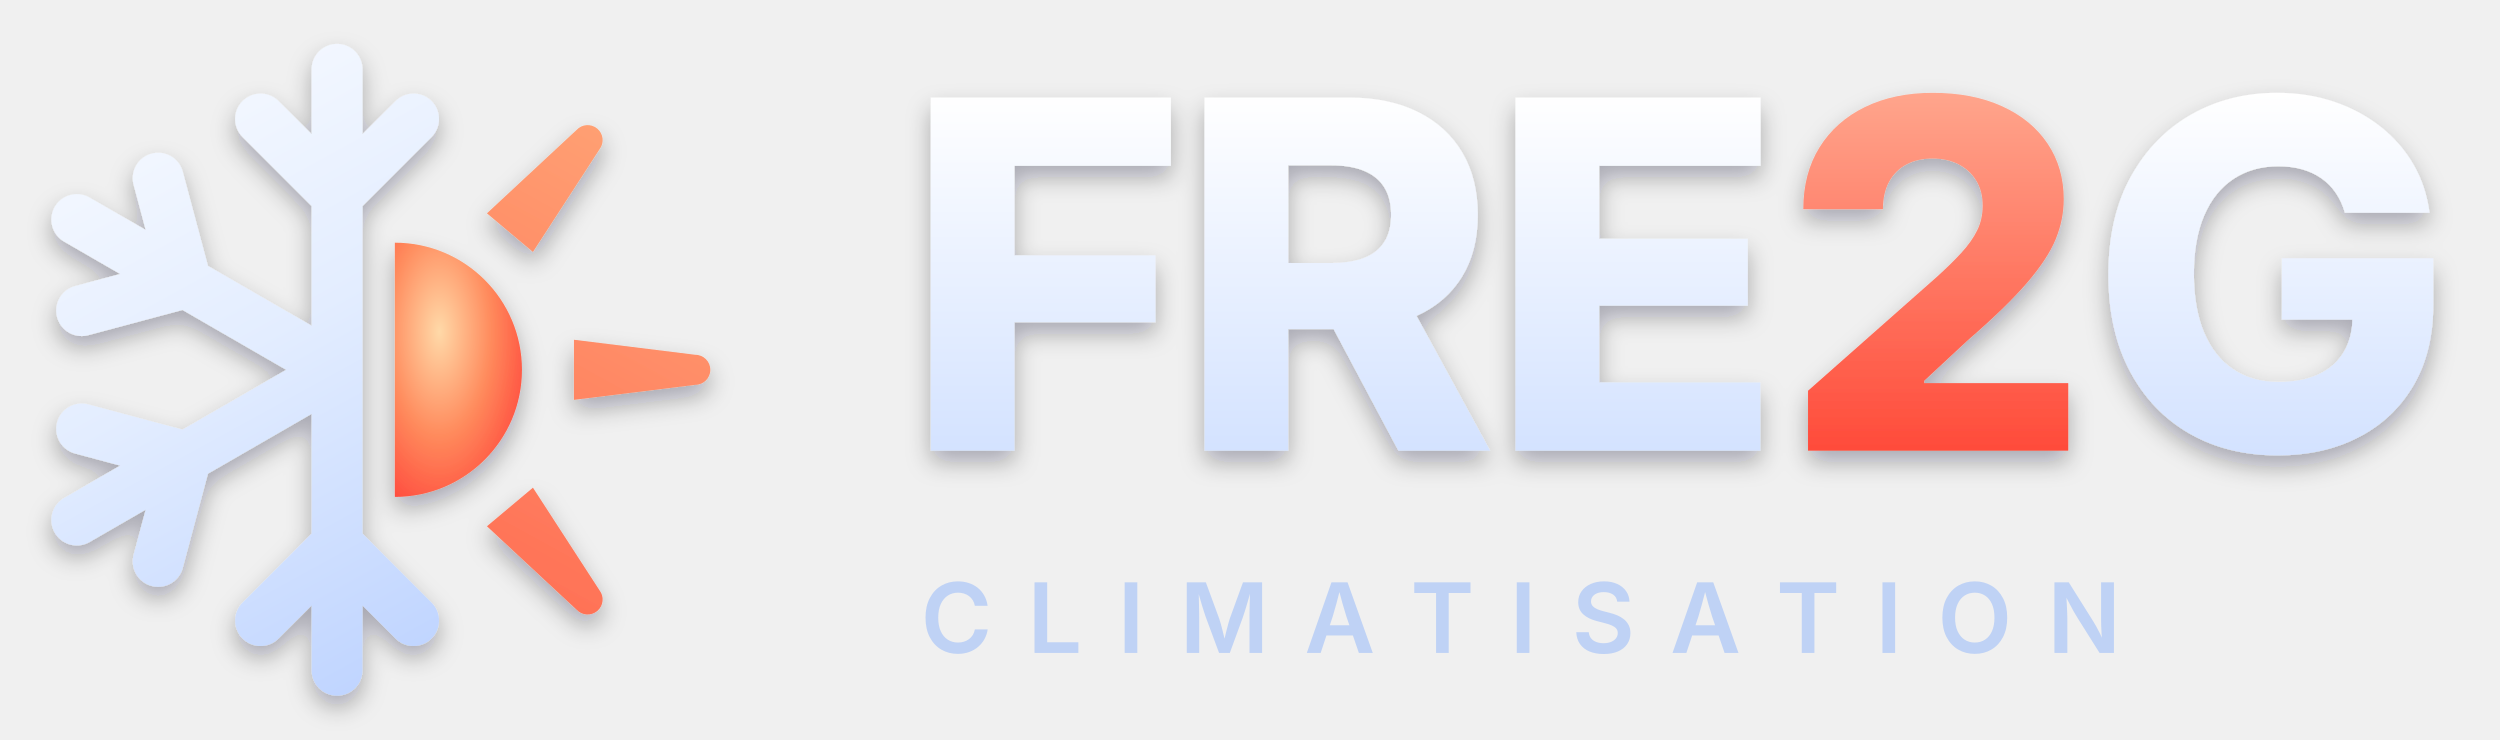
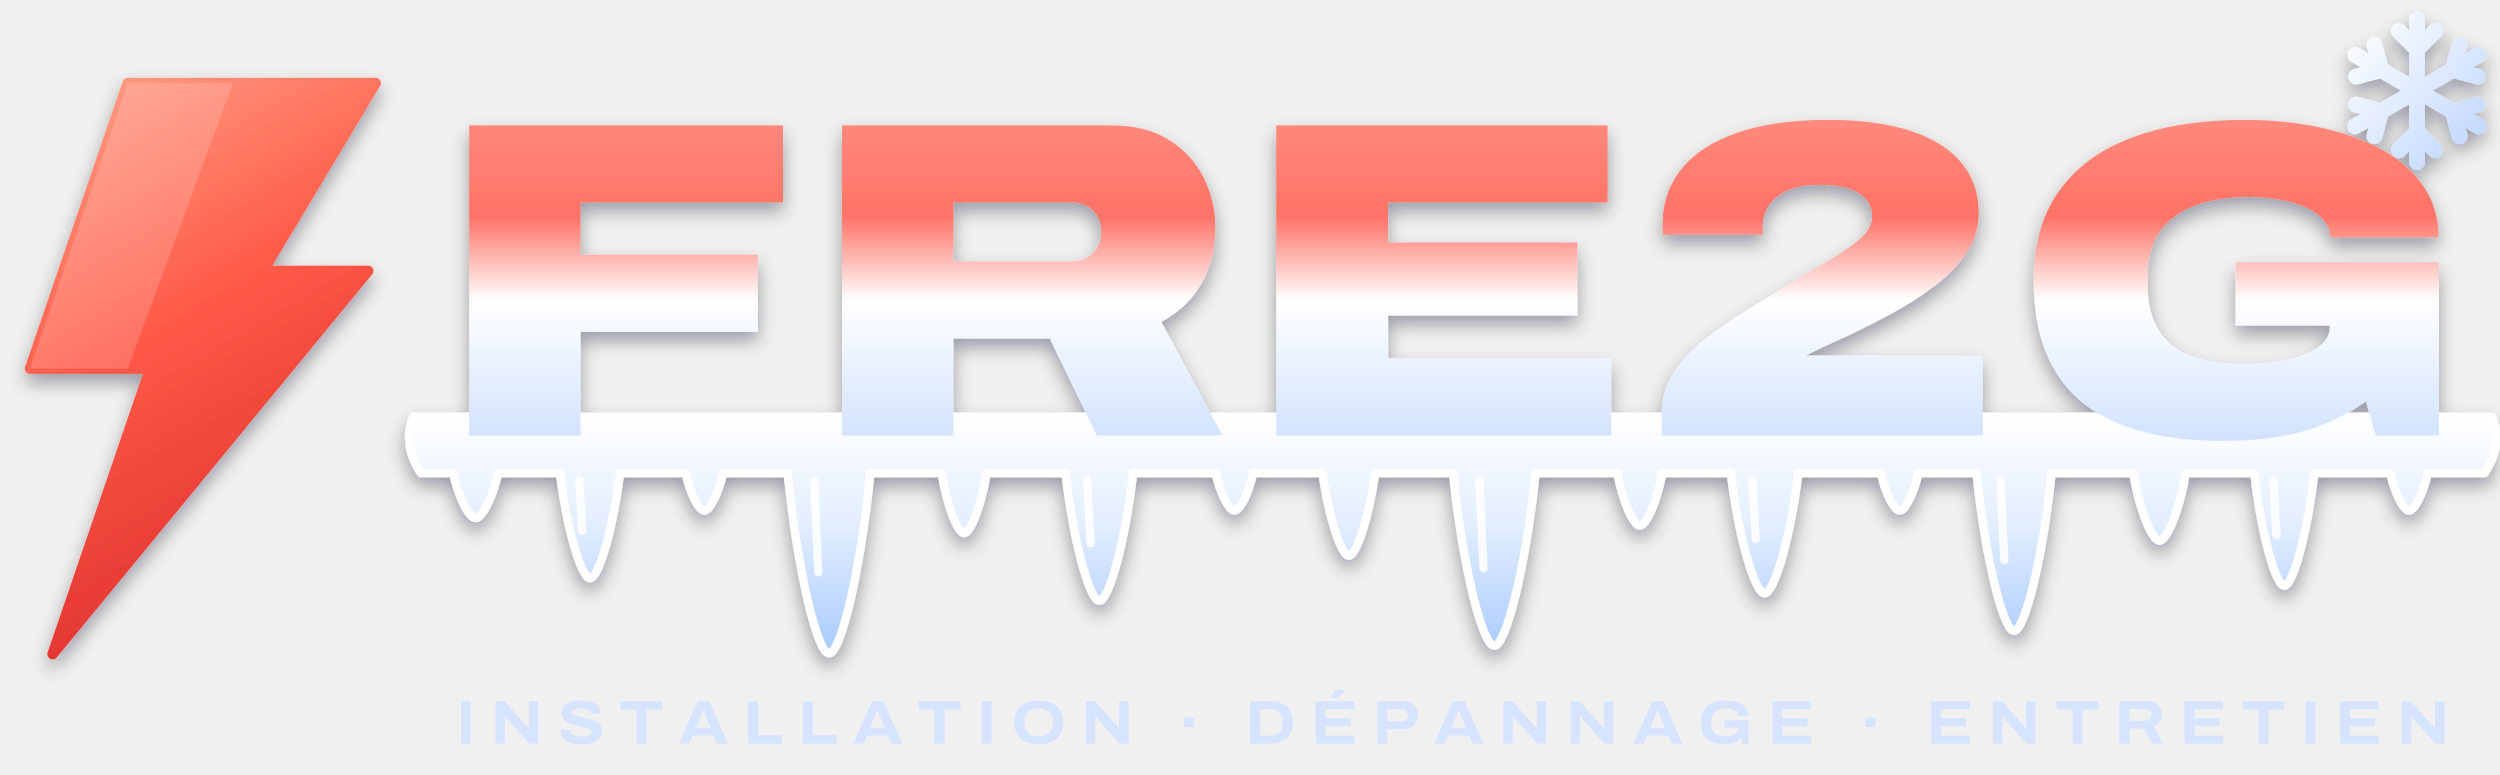
- <svg xmlns="http://www.w3.org/2000/svg" viewBox="0 0 216 64" width="649" height="192">
+ <svg xmlns="http://www.w3.org/2000/svg" viewBox="0 6.1 332.7 102.9" width="998" height="309">
  <defs>
-     <linearGradient id="mb" gradientUnits="userSpaceOnUse" x1="0" y1="0" x2="35.2" y2="64">
+     <linearGradient id="gb" x1="0" y1="0" x2=".35" y2="1">
+       <stop offset="0" stop-color="#FFA38A" />
+       <stop offset=".5" stop-color="#FF5A48" />
+       <stop offset="1" stop-color="#E0312F" />
+     </linearGradient>
+     <linearGradient id="gl" gradientUnits="userSpaceOnUse" x1="0" y1="21.1" x2="0" y2="64.0">
+       <stop offset="0" stop-color="#FF8C7E" />
+       <stop offset=".32" stop-color="#FF7266" />
+       <stop offset=".58" stop-color="#FFFFFF" />
+       <stop offset="1" stop-color="#D3E3FF" />
+     </linearGradient>
+     <linearGradient id="gi" x1="0" y1="0" x2="0" y2="1">
      <stop offset="0" stop-color="#FFFFFF" />
-       <stop offset=".5" stop-color="#E3EDFF" />
-       <stop offset="1" stop-color="#B9D0FF" />
+       <stop offset=".45" stop-color="#E3EEFF" />
+       <stop offset="1" stop-color="#A9CBFF" />
    </linearGradient>
-     <radialGradient id="ms" cx=".35" cy=".35" r=".75">
-       <stop offset="0" stop-color="#FFD9A8" />
-       <stop offset=".55" stop-color="#FF8A5C" />
-       <stop offset="1" stop-color="#FF4B3E" />
-     </radialGradient>
-     <linearGradient id="mr" gradientUnits="userSpaceOnUse" x1="64" y1="0" x2="28.8" y2="64">
-       <stop offset="0" stop-color="#FFB27E" />
-       <stop offset="1" stop-color="#FF5A48" />
+     <linearGradient id="gf" x1="0" y1="0" x2="1" y2="1">
+       <stop offset="0" stop-color="#FFFFFF" />
+       <stop offset="1" stop-color="#BFD6FF" />
    </linearGradient>
-     <linearGradient id="mw" x1="0" y1="0" x2="0" y2="1">
-       <stop offset="0" stop-color="#FFFFFF" />
-       <stop offset="1" stop-color="#D3E2FF" />
-     </linearGradient>
-     <linearGradient id="mt" x1="0" y1="0" x2="0" y2="1">
-       <stop offset="0" stop-color="#FFA58C" />
-       <stop offset="1" stop-color="#FF4B3A" />
-     </linearGradient>
-     <filter id="mf" x="-20%" y="-20%" width="140%" height="150%">
-       <feDropShadow dx="0" dy="1" stdDeviation="1" flood-color="#000814" flood-opacity="0.3" />
+     <filter id="sh" x="-10%" y="-10%" width="120%" height="140%">
+       <feDropShadow dx="0" dy="1.2" stdDeviation="1.2" flood-color="#000814" flood-opacity="0.35" />
    </filter>
  </defs>
-   <g filter="url(#mf)">
-     <path d="M29.00 32.00L29.00 6.00M29.00 16.92L22.38 10.30M29.00 16.92L35.62 10.30M29.00 32.00L6.48 19.00M15.94 24.46L6.90 26.88M15.94 24.46L13.52 15.42M29.00 32.00L6.48 45.00M15.94 39.54L13.52 48.58M15.94 39.54L6.90 37.12M29.00 32.00L29.00 58.00M29.00 47.08L35.62 53.70M29.00 47.08L22.38 53.70" stroke="url(#mb)" stroke-width="4.40" stroke-linecap="round" stroke-linejoin="round" fill="none" />
-     <path d="M34.00 21.00A11.00 11.00 0 0 1 34.00 43.00Z" fill="url(#ms)" />
-     <path d="M41.97 18.46L49.72 11.25A1.30 1.30 0 0 1 51.71 12.92L45.95 21.80ZM49.50 29.40L60.00 30.70A1.30 1.30 0 0 1 60.00 33.30L49.50 34.60ZM45.95 42.20L51.71 51.08A1.30 1.30 0 0 1 49.72 52.75L41.97 45.54Z" fill="url(#mr)" />
+   <g filter="url(#sh)">
+     <path d="M55.00 61.50Q53.50 65.25 56.00 69.00L60.30 69.00C61.02 72.30 62.46 75.00 63.30 75.00C64.14 75.00 65.58 72.30 66.30 69.00L74.52 69.00C75.48 76.70 77.40 83.00 78.52 83.00C79.64 83.00 81.56 76.70 82.52 69.00L91.23 69.00C91.83 71.75 93.03 74.00 93.73 74.00C94.43 74.00 95.63 71.75 96.23 69.00L104.83 69.00C106.15 82.20 108.79 93.00 110.33 93.00C111.87 93.00 114.51 82.20 115.83 69.00L125.31 69.00C126.03 73.40 127.47 77.00 128.31 77.00C129.15 77.00 130.59 73.40 131.31 69.00L141.80 69.00C142.88 78.35 145.04 86.00 146.30 86.00C147.56 86.00 149.72 78.35 150.80 69.00L161.78 69.00C162.38 71.75 163.58 74.00 164.28 74.00C164.98 74.00 166.18 71.75 166.78 69.00L176.00 69.00C176.84 75.05 178.52 80.00 179.50 80.00C180.48 80.00 182.16 75.05 183.00 69.00L193.36 69.00C194.68 81.65 197.32 92.00 198.86 92.00C200.40 92.00 203.04 81.65 204.36 69.00L215.23 69.00C215.95 72.85 217.39 76.00 218.23 76.00C219.07 76.00 220.51 72.85 221.23 69.00L230.33 69.00C231.41 77.80 233.57 85.00 234.83 85.00C236.09 85.00 238.25 77.80 239.33 69.00L250.31 69.00C250.91 71.75 252.11 74.00 252.81 74.00C253.51 74.00 254.71 71.75 255.31 69.00L263.03 69.00C264.23 80.55 266.63 90.00 268.03 90.00C269.43 90.00 271.83 80.55 273.03 69.00L283.89 69.00C284.73 73.95 286.41 78.00 287.39 78.00C288.37 78.00 290.05 73.95 290.89 69.00L299.99 69.00C300.95 77.25 302.87 84.00 303.99 84.00C305.11 84.00 307.03 77.25 307.99 69.00L318.09 69.00C318.69 71.75 319.89 74.00 320.59 74.00C321.29 74.00 322.49 71.75 323.09 69.00L330.66 69.00Q333.16 65.25 331.66 61.50Z" fill="url(#gi)" stroke="#FFFFFF" stroke-width="1.1" stroke-linejoin="round" />
+     <path d="M77.08 70.00L77.48 76.70M108.35 70.00L108.90 82.20M144.68 70.00L145.13 78.35M196.88 70.00L197.43 81.65M233.21 70.00L233.66 77.80M266.23 70.00L266.73 80.55M302.55 70.00L302.95 77.25" stroke="#fff" stroke-width="1.1" stroke-linecap="round" opacity=".85" />
+     <path d="M62.44 64.0V22.72H104.2V32.98H77.26V39.94H100.84V50.2H77.26V64.0ZM112.06 64.0V22.72H147.82Q152.44 22.72 155.53 24.64Q158.62 26.56 160.18 29.68Q161.74 32.8 161.74 36.4Q161.74 40.54 159.91 43.75Q158.08 46.96 154.54 48.88L162.7 64.0H145.96L139.72 51.1H126.88V64.0ZM126.88 40.84H142.6Q144.28 40.84 145.42 39.79Q146.56 38.74 146.56 36.88Q146.56 35.62 146.02 34.75Q145.48 33.88 144.61 33.43Q143.74 32.98 142.6 32.98H126.88ZM169.84 64.0V22.72H213.94V32.98H184.72V38.32H209.92V48.04H184.72V53.74H214.42V64.0ZM221.14 64.0V61.06Q221.14 58.12 222.67 55.72Q224.2 53.32 226.72 51.31Q229.24 49.3 232.18 47.5Q235.12 45.7 238 43.9Q240.88 42.1 243.43 40.66Q245.98 39.22 247.57 37.81Q249.16 36.4 249.16 34.84Q249.16 33.64 248.44 32.68Q247.72 31.72 246.16 31.18Q244.6 30.64 241.96 30.64Q239.62 30.64 237.97 31.36Q236.32 32.08 235.45 33.31Q234.58 34.54 234.58 36.1V37.3H221.32Q221.26 36.94 221.26 36.61Q221.26 36.28 221.26 35.98Q221.26 31.72 223.72 28.6Q226.18 25.48 231.1 23.74Q236.02 22.0 243.4 22.0Q248.02 22.0 251.68 22.78Q255.34 23.56 257.95 25.12Q260.56 26.68 261.94 29.02Q263.32 31.36 263.32 34.42Q263.32 37.3 261.7 39.7Q260.08 42.1 257.44 44.11Q254.8 46.12 251.74 47.77Q248.68 49.42 245.74 50.8Q244.9 51.16 243.88 51.64Q242.86 52.12 241.9 52.57Q240.94 53.02 240.28 53.38H263.86V64.0ZM295.78 64.72Q283.24 64.72 276.94 59.44Q270.64 54.16 270.64 43.36Q270.64 36.28 273.97 31.54Q277.3 26.8 283.6 24.4Q289.9 22.0 298.78 22.0Q304.06 22.0 308.71 22.99Q313.36 23.98 316.93 25.93Q320.5 27.88 322.51 30.82Q324.52 33.76 324.52 37.66H310.12Q310.12 36.4 309.28 35.38Q308.44 34.36 306.94 33.67Q305.44 32.98 303.52 32.62Q301.6 32.26 299.44 32.26Q296.02 32.26 293.47 32.95Q290.92 33.64 289.21 34.99Q287.5 36.34 286.66 38.26Q285.82 40.18 285.82 42.64V44.08Q285.82 47.62 287.23 49.93Q288.64 52.24 291.46 53.35Q294.28 54.46 298.54 54.46Q301.6 54.46 304.24 53.92Q306.88 53.38 308.47 52.27Q310.06 51.16 310.06 49.6V49.36H297.52V40.96H324.58V64.0H316.18L314.86 59.44Q312.46 61.18 309.58 62.38Q306.7 63.58 303.28 64.15Q299.86 64.72 295.78 64.72Z" fill="url(#gl)" />
+     <path d="M321.66 18.10L321.66 8.60M321.66 12.59L319.24 10.17M321.66 12.59L324.08 10.17M321.66 18.10L329.89 13.35M326.43 15.35L327.32 12.04M326.43 15.35L329.74 16.23M321.66 18.10L329.89 22.85M326.43 20.86L329.74 19.97M326.43 20.86L327.32 24.16M321.66 18.10L321.66 27.60M321.66 23.61L324.08 26.03M321.66 23.61L319.24 26.03M321.66 18.10L313.43 22.85M316.89 20.86L316.00 24.16M316.89 20.86L313.58 19.97M321.66 18.10L313.43 13.35M316.89 15.35L313.58 16.23M316.89 15.35L316.00 12.04" stroke="url(#gf)" stroke-width="2.1" stroke-linecap="round" fill="none" />
+     <path d="M17.00 17.10L50.00 17.10L35.00 42.10L49.00 42.10L7.00 93.10L20.00 55.10L4.00 55.10Z" fill="url(#gb)" stroke="url(#gb)" stroke-width="1.40" stroke-linejoin="round" />
+     <path d="M17.00 17.10L31.00 17.10L17.00 55.10L4.00 55.10Z" fill="#fff" opacity=".16" />
  </g>
-   <g filter="url(#mf)">
-     <path d="M80.379 39.0V8.443H101.153V14.35H87.618V22.102H99.82V27.885H87.618V39.0ZM104.068 39.0V8.443H116.578Q120.023 8.443 122.525 9.684Q125.027 10.925 126.37 13.201Q127.713 15.478 127.713 18.595Q127.713 21.732 126.339 23.958Q124.965 26.183 122.422 27.331Q119.879 28.479 116.372 28.479H108.395V22.758H115.06Q116.762 22.758 117.9 22.307Q119.038 21.855 119.623 20.933Q120.207 20.01 120.207 18.595Q120.207 17.159 119.623 16.216Q119.038 15.272 117.89 14.791Q116.742 14.309 115.039 14.309H111.307V39.0ZM120.843 39.0 113.399 25.034H121.151L128.78 39.0ZM130.976 39.0V8.443H152.181V14.35H138.216V20.666H151.074V26.449H138.216V33.094H152.161V39.0ZM196.94 39.41Q192.592 39.41 189.29 37.513Q185.988 35.616 184.133 32.109Q182.277 28.603 182.277 23.783Q182.277 18.779 184.235 15.262Q186.194 11.745 189.485 9.889Q192.777 8.033 196.858 8.033Q199.503 8.033 201.769 8.792Q204.035 9.551 205.809 10.945Q207.583 12.34 208.68 14.237Q209.778 16.134 210.065 18.41H202.743Q202.477 17.467 201.974 16.718Q201.472 15.97 200.734 15.447Q199.995 14.924 199.062 14.657Q198.129 14.391 196.981 14.391Q194.766 14.391 193.115 15.478Q191.464 16.564 190.572 18.646Q189.68 20.728 189.68 23.681Q189.68 26.654 190.551 28.746Q191.423 30.838 193.064 31.945Q194.704 33.053 197.001 33.053Q199.072 33.053 200.498 32.376Q201.923 31.699 202.661 30.438Q203.4 29.177 203.4 27.475L204.774 27.659H197.288V22.348H210.393V26.367Q210.393 30.448 208.67 33.371Q206.947 36.293 203.902 37.852Q200.857 39.41 196.94 39.41Z" fill="url(#mw)" />
-     <path d="M156.288 39.0V33.812L167.403 23.988Q168.675 22.84 169.567 21.866Q170.459 20.892 170.931 19.928Q171.402 18.964 171.402 17.795Q171.402 16.523 170.838 15.611Q170.274 14.698 169.3 14.206Q168.326 13.714 167.055 13.714Q165.763 13.714 164.799 14.227Q163.835 14.739 163.302 15.724Q162.769 16.708 162.769 18.103H155.878Q155.878 15.006 157.283 12.75Q158.688 10.494 161.21 9.264Q163.732 8.033 167.075 8.033Q170.521 8.033 173.074 9.192Q175.627 10.351 177.021 12.432Q178.416 14.514 178.416 17.241Q178.416 18.984 177.729 20.676Q177.042 22.368 175.248 24.46Q173.453 26.552 170.131 29.423L166.337 32.95V33.155H178.806V39.0Z" fill="url(#mt)" />
-   </g>
-   <path d="M82.72 56.582Q81.916 56.582 81.284 56.209Q80.653 55.836 80.287 55.134Q79.922 54.433 79.922 53.448Q79.922 52.46 80.29 51.757Q80.657 51.053 81.29 50.68Q81.924 50.307 82.72 50.307Q83.22 50.307 83.657 50.448Q84.094 50.59 84.436 50.862Q84.779 51.135 85 51.529Q85.222 51.923 85.296 52.423H84.192Q84.139 52.148 84.01 51.939Q83.88 51.73 83.688 51.584Q83.495 51.439 83.253 51.363Q83.011 51.287 82.736 51.287Q82.236 51.287 81.848 51.539Q81.461 51.791 81.241 52.273Q81.022 52.755 81.022 53.448Q81.022 54.15 81.243 54.63Q81.465 55.11 81.852 55.356Q82.24 55.602 82.732 55.602Q83.007 55.602 83.249 55.526Q83.491 55.45 83.686 55.304Q83.88 55.159 84.012 54.948Q84.143 54.736 84.192 54.466H85.3Q85.238 54.904 85.031 55.288Q84.824 55.671 84.488 55.963Q84.151 56.254 83.706 56.418Q83.261 56.582 82.72 56.582ZM89.354 56.5V50.389H90.45V55.577H93.148V56.5ZM98.249 50.389V56.5H97.154V50.389ZM102.53 56.5V50.389H104.179L105.339 53.543Q105.401 53.719 105.477 53.996Q105.553 54.273 105.633 54.593Q105.713 54.913 105.784 55.218Q105.856 55.524 105.905 55.758H105.684Q105.733 55.528 105.805 55.226Q105.877 54.925 105.957 54.603Q106.037 54.281 106.112 54.002Q106.188 53.723 106.246 53.543L107.394 50.389H109.047V56.5H107.956V53.416Q107.956 53.219 107.96 52.94Q107.964 52.661 107.972 52.341Q107.981 52.021 107.989 51.695Q107.997 51.369 107.997 51.074H108.075Q107.993 51.398 107.897 51.736Q107.8 52.074 107.706 52.392Q107.612 52.71 107.527 52.977Q107.443 53.243 107.382 53.416L106.254 56.5H105.323L104.179 53.416Q104.117 53.243 104.033 52.983Q103.949 52.722 103.852 52.407Q103.756 52.091 103.66 51.748Q103.563 51.406 103.469 51.074H103.559Q103.563 51.348 103.571 51.67Q103.58 51.992 103.586 52.316Q103.592 52.64 103.598 52.925Q103.604 53.211 103.604 53.416V56.5ZM112.917 56.5 115.05 50.389H116.441L118.623 56.5H117.421L116.334 53.325Q116.174 52.833 116.002 52.212Q115.829 51.59 115.62 50.799H115.85Q115.645 51.599 115.479 52.224Q115.313 52.85 115.165 53.325L114.115 56.5ZM114.16 54.987V54.105H117.38V54.987ZM122.214 51.312V50.389H127.079V51.312H125.196V56.5H124.101V51.312ZM132.179 50.389V56.5H131.084V50.389ZM138.605 56.594Q137.895 56.594 137.372 56.373Q136.849 56.151 136.554 55.729Q136.259 55.306 136.234 54.704H137.313Q137.342 55.023 137.514 55.237Q137.686 55.45 137.969 55.555Q138.252 55.659 138.597 55.659Q138.958 55.659 139.234 55.548Q139.511 55.438 139.667 55.239Q139.823 55.04 139.823 54.777Q139.823 54.539 139.686 54.384Q139.548 54.228 139.3 54.119Q139.052 54.01 138.72 53.928L138.027 53.748Q137.26 53.551 136.831 53.153Q136.402 52.755 136.402 52.107Q136.402 51.566 136.694 51.16Q136.985 50.754 137.489 50.53Q137.994 50.307 138.634 50.307Q139.286 50.307 139.778 50.532Q140.27 50.758 140.547 51.156Q140.824 51.554 140.836 52.062H139.774Q139.733 51.668 139.423 51.453Q139.113 51.238 138.617 51.238Q138.273 51.238 138.025 51.342Q137.776 51.447 137.643 51.627Q137.51 51.808 137.51 52.042Q137.51 52.296 137.668 52.46Q137.826 52.624 138.066 52.722Q138.305 52.821 138.552 52.882L139.122 53.03Q139.462 53.112 139.782 53.247Q140.102 53.383 140.358 53.59Q140.615 53.797 140.766 54.092Q140.918 54.388 140.918 54.786Q140.918 55.323 140.643 55.731Q140.369 56.139 139.852 56.367Q139.335 56.594 138.605 56.594ZM144.563 56.5 146.696 50.389H148.086L150.268 56.5H149.066L147.979 53.325Q147.82 52.833 147.647 52.212Q147.475 51.59 147.266 50.799H147.496Q147.29 51.599 147.124 52.224Q146.958 52.85 146.811 53.325L145.761 56.5ZM145.806 54.987V54.105H149.025V54.987ZM153.86 51.312V50.389H158.724V51.312H156.841V56.5H155.746V51.312ZM163.825 50.389V56.5H162.73V50.389ZM170.722 56.582Q169.918 56.582 169.282 56.209Q168.647 55.836 168.28 55.134Q167.913 54.433 167.913 53.448Q167.913 52.46 168.28 51.757Q168.647 51.053 169.282 50.68Q169.918 50.307 170.722 50.307Q171.522 50.307 172.156 50.68Q172.789 51.053 173.156 51.757Q173.523 52.46 173.523 53.448Q173.523 54.433 173.156 55.136Q172.789 55.84 172.156 56.211Q171.522 56.582 170.722 56.582ZM170.722 55.602Q171.218 55.602 171.602 55.354Q171.985 55.105 172.203 54.624Q172.42 54.142 172.42 53.448Q172.42 52.747 172.203 52.265Q171.985 51.783 171.602 51.535Q171.218 51.287 170.722 51.287Q170.222 51.287 169.836 51.537Q169.451 51.787 169.231 52.269Q169.012 52.751 169.012 53.448Q169.012 54.142 169.231 54.621Q169.451 55.101 169.836 55.352Q170.222 55.602 170.722 55.602ZM177.611 56.5V50.389H178.85L180.962 53.756Q181.093 53.965 181.241 54.23Q181.389 54.494 181.549 54.82Q181.709 55.146 181.864 55.544H181.741Q181.713 55.2 181.69 54.837Q181.668 54.474 181.657 54.148Q181.647 53.822 181.647 53.596V50.389H182.759V56.5H181.516L179.609 53.469Q179.428 53.178 179.268 52.895Q179.108 52.612 178.924 52.255Q178.739 51.898 178.477 51.394H178.632Q178.657 51.841 178.678 52.241Q178.698 52.64 178.712 52.956Q178.727 53.272 178.727 53.465V56.5Z" fill="#BFD2F5" />
+   <path d="M61.348 105.0V99.367H62.668V105.0ZM65.938 105.0V99.367H67.151L69.775 102.302Q69.849 102.376 69.951 102.495Q70.054 102.614 70.156 102.737Q70.259 102.86 70.333 102.95L70.382 102.942Q70.382 102.794 70.378 102.606Q70.374 102.417 70.374 102.286V99.367H71.62V105.0H70.423L67.783 102.023Q67.635 101.876 67.479 101.687Q67.323 101.499 67.233 101.392H67.184Q67.184 101.507 67.188 101.691Q67.192 101.876 67.192 102.081V105.0ZM77.407 105.098Q76.833 105.098 76.325 105.008Q75.816 104.918 75.435 104.709Q75.054 104.5 74.836 104.151Q74.619 103.803 74.619 103.286Q74.619 103.262 74.619 103.225Q74.619 103.188 74.627 103.163H75.923Q75.923 103.188 75.919 103.229Q75.915 103.27 75.915 103.311Q75.915 103.573 76.091 103.741Q76.267 103.909 76.595 103.987Q76.923 104.065 77.366 104.065Q77.587 104.065 77.796 104.045Q78.006 104.024 78.178 103.979Q78.35 103.934 78.477 103.86Q78.604 103.786 78.678 103.688Q78.752 103.59 78.752 103.458Q78.752 103.245 78.584 103.118Q78.416 102.991 78.129 102.905Q77.842 102.819 77.485 102.749Q77.128 102.679 76.751 102.602Q76.374 102.524 76.017 102.401Q75.66 102.278 75.373 102.089Q75.086 101.9 74.918 101.613Q74.75 101.326 74.75 100.908Q74.75 100.49 74.943 100.183Q75.136 99.875 75.484 99.674Q75.833 99.473 76.312 99.371Q76.792 99.268 77.374 99.268Q77.948 99.268 78.416 99.371Q78.883 99.473 79.219 99.682Q79.555 99.891 79.736 100.199Q79.916 100.506 79.916 100.925V101.031H78.637V100.949Q78.637 100.752 78.485 100.605Q78.334 100.457 78.059 100.375Q77.784 100.293 77.415 100.293Q76.972 100.293 76.681 100.359Q76.39 100.424 76.247 100.543Q76.103 100.662 76.103 100.826Q76.103 101.015 76.271 101.134Q76.439 101.253 76.722 101.331Q77.005 101.408 77.362 101.474Q77.719 101.54 78.1 101.622Q78.481 101.704 78.838 101.818Q79.195 101.933 79.477 102.122Q79.76 102.31 79.928 102.593Q80.097 102.876 80.097 103.286Q80.097 103.934 79.752 104.336Q79.408 104.738 78.797 104.918Q78.186 105.098 77.407 105.098ZM84.711 105.0V100.482H82.579V99.367H88.155V100.482H86.023V105.0ZM90.375 105.0 92.843 99.367H94.393L96.861 105.0H95.434L94.991 103.934H92.179L91.728 105.0ZM92.605 102.901H94.557L94.007 101.564Q93.974 101.474 93.917 101.331Q93.86 101.187 93.802 101.023Q93.745 100.859 93.691 100.711Q93.638 100.564 93.614 100.49H93.556Q93.499 100.646 93.421 100.855Q93.343 101.064 93.273 101.253Q93.204 101.441 93.154 101.564ZM99.548 105.0V99.367H100.868V103.885H104.066V105.0ZM106.844 105.0V99.367H108.164V103.885H111.362V105.0ZM113.565 105.0 116.033 99.367H117.583L120.051 105.0H118.625L118.182 103.934H115.369L114.918 105.0ZM115.796 102.901H117.747L117.198 101.564Q117.165 101.474 117.108 101.331Q117.05 101.187 116.993 101.023Q116.935 100.859 116.882 100.711Q116.829 100.564 116.804 100.49H116.747Q116.689 100.646 116.611 100.855Q116.534 101.064 116.464 101.253Q116.394 101.441 116.345 101.564ZM124.395 105.0V100.482H122.263V99.367H127.839V100.482H125.707V105.0ZM130.633 105.0V99.367H131.953V105.0ZM138.232 105.098Q137.223 105.098 136.493 104.766Q135.764 104.434 135.37 103.786Q134.976 103.139 134.976 102.187Q134.976 101.22 135.37 100.576Q135.764 99.932 136.493 99.6Q137.223 99.268 138.232 99.268Q139.249 99.268 139.974 99.6Q140.7 99.932 141.094 100.576Q141.487 101.22 141.487 102.187Q141.487 103.139 141.094 103.786Q140.7 104.434 139.974 104.766Q139.249 105.098 138.232 105.098ZM138.232 104.041Q138.666 104.041 139.019 103.926Q139.372 103.811 139.618 103.59Q139.864 103.368 139.999 103.044Q140.134 102.72 140.134 102.294V102.073Q140.134 101.646 139.999 101.322Q139.864 100.998 139.618 100.777Q139.372 100.556 139.019 100.441Q138.666 100.326 138.232 100.326Q137.797 100.326 137.445 100.441Q137.092 100.556 136.846 100.777Q136.6 100.998 136.469 101.322Q136.338 101.646 136.338 102.073V102.294Q136.338 102.72 136.469 103.044Q136.6 103.368 136.846 103.59Q137.092 103.811 137.445 103.926Q137.797 104.041 138.232 104.041ZM144.502 105.0V99.367H145.716L148.34 102.302Q148.414 102.376 148.516 102.495Q148.619 102.614 148.721 102.737Q148.824 102.86 148.898 102.95L148.947 102.942Q148.947 102.794 148.943 102.606Q148.939 102.417 148.939 102.286V99.367H150.185V105.0H148.988L146.347 102.023Q146.2 101.876 146.044 101.687Q145.888 101.499 145.798 101.392H145.749Q145.749 101.507 145.753 101.691Q145.757 101.876 145.757 102.081V105.0ZM157.601 102.802V101.556H158.938V102.802ZM166.354 105.0V99.367H169.019Q169.978 99.367 170.655 99.682Q171.331 99.998 171.696 100.621Q172.061 101.244 172.061 102.187Q172.061 103.122 171.696 103.745Q171.331 104.369 170.655 104.684Q169.978 105.0 169.019 105.0ZM167.674 103.942H168.978Q169.38 103.942 169.7 103.836Q170.019 103.729 170.241 103.52Q170.462 103.311 170.585 103.003Q170.708 102.696 170.708 102.294V102.073Q170.708 101.671 170.585 101.363Q170.462 101.056 170.241 100.847Q170.019 100.638 169.7 100.535Q169.38 100.433 168.978 100.433H167.674ZM175.084 105.0V99.367H180.193V100.433H176.405V101.613H179.75V102.655H176.405V103.942H180.251V105.0ZM176.987 98.916 177.799 97.825H179.135V97.858L177.987 98.916ZM183.29 105.0V99.367H186.841Q187.423 99.367 187.829 99.6Q188.235 99.834 188.456 100.248Q188.678 100.662 188.678 101.22Q188.678 101.769 188.452 102.191Q188.227 102.614 187.808 102.847Q187.39 103.081 186.808 103.081H184.611V105.0ZM184.611 102.023H186.537Q186.931 102.023 187.148 101.81Q187.366 101.597 187.366 101.22Q187.366 100.966 187.271 100.789Q187.177 100.613 186.993 100.519Q186.808 100.424 186.537 100.424H184.611ZM190.897 105.0 193.366 99.367H194.915L197.384 105.0H195.957L195.514 103.934H192.701L192.25 105.0ZM193.128 102.901H195.079L194.53 101.564Q194.497 101.474 194.44 101.331Q194.382 101.187 194.325 101.023Q194.268 100.859 194.214 100.711Q194.161 100.564 194.136 100.49H194.079Q194.022 100.646 193.944 100.855Q193.866 101.064 193.796 101.253Q193.726 101.441 193.677 101.564ZM200.071 105.0V99.367H201.285L203.909 102.302Q203.982 102.376 204.085 102.495Q204.187 102.614 204.29 102.737Q204.392 102.86 204.466 102.95L204.515 102.942Q204.515 102.794 204.511 102.606Q204.507 102.417 204.507 102.286V99.367H205.754V105.0H204.556L201.916 102.023Q201.768 101.876 201.612 101.687Q201.457 101.499 201.367 101.392H201.317Q201.317 101.507 201.321 101.691Q201.326 101.876 201.326 102.081V105.0ZM209.023 105.0V99.367H210.237L212.861 102.302Q212.934 102.376 213.037 102.495Q213.139 102.614 213.242 102.737Q213.344 102.86 213.418 102.95L213.467 102.942Q213.467 102.794 213.463 102.606Q213.459 102.417 213.459 102.286V99.367H214.706V105.0H213.508L210.868 102.023Q210.72 101.876 210.564 101.687Q210.409 101.499 210.319 101.392H210.269Q210.269 101.507 210.273 101.691Q210.278 101.876 210.278 102.081V105.0ZM217.401 105.0 219.869 99.367H221.419L223.887 105.0H222.46L222.017 103.934H219.205L218.754 105.0ZM219.631 102.901H221.583L221.034 101.564Q221.001 101.474 220.943 101.331Q220.886 101.187 220.828 101.023Q220.771 100.859 220.718 100.711Q220.665 100.564 220.64 100.49H220.582Q220.525 100.646 220.447 100.855Q220.369 101.064 220.3 101.253Q220.23 101.441 220.181 101.564ZM229.436 105.098Q227.927 105.098 227.144 104.385Q226.361 103.672 226.361 102.187Q226.361 101.212 226.751 100.564Q227.14 99.916 227.878 99.592Q228.616 99.268 229.649 99.268Q230.297 99.268 230.846 99.395Q231.396 99.522 231.806 99.781Q232.216 100.039 232.445 100.428Q232.675 100.818 232.675 101.343H231.371Q231.371 101.08 231.236 100.888Q231.101 100.695 230.867 100.572Q230.633 100.449 230.334 100.387Q230.035 100.326 229.698 100.326Q229.231 100.326 228.862 100.433Q228.493 100.539 228.235 100.756Q227.976 100.974 227.845 101.302Q227.714 101.63 227.714 102.073V102.294Q227.714 102.901 227.931 103.286Q228.149 103.672 228.567 103.856Q228.985 104.041 229.592 104.041Q230.149 104.041 230.551 103.909Q230.953 103.778 231.166 103.532Q231.38 103.286 231.38 102.942V102.884H229.469V101.909H232.675V105.0H231.855L231.724 104.344Q231.453 104.598 231.105 104.766Q230.756 104.934 230.338 105.016Q229.92 105.098 229.436 105.098ZM235.887 105.0V99.367H240.996V100.433H237.207V101.613H240.553V102.655H237.207V103.942H241.053V105.0ZM248.24 102.802V101.556H249.576V102.802ZM257.001 105.0V99.367H262.109V100.433H258.321V101.613H261.666V102.655H258.321V103.942H262.167V105.0ZM265.207 105.0V99.367H266.42L269.044 102.302Q269.118 102.376 269.22 102.495Q269.323 102.614 269.425 102.737Q269.528 102.86 269.602 102.95L269.651 102.942Q269.651 102.794 269.647 102.606Q269.643 102.417 269.643 102.286V99.367H270.889V105.0H269.692L267.051 102.023Q266.904 101.876 266.748 101.687Q266.592 101.499 266.502 101.392H266.453Q266.453 101.507 266.457 101.691Q266.461 101.876 266.461 102.081V105.0ZM275.815 105.0V100.482H273.683V99.367H279.259V100.482H277.127V105.0ZM282.053 105.0V99.367H285.849Q286.464 99.367 286.866 99.6Q287.268 99.834 287.469 100.236Q287.67 100.638 287.67 101.138Q287.67 101.671 287.415 102.101Q287.161 102.532 286.669 102.77L287.834 105.0H286.366L285.365 102.999H283.373V105.0ZM283.373 101.958H285.554Q285.915 101.958 286.12 101.74Q286.325 101.523 286.325 101.162Q286.325 100.925 286.235 100.761Q286.144 100.597 285.972 100.511Q285.8 100.424 285.554 100.424H283.373ZM290.718 105.0V99.367H295.826V100.433H292.038V101.613H295.383V102.655H292.038V103.942H295.884V105.0ZM300.58 105.0V100.482H298.448V99.367H304.024V100.482H301.892V105.0ZM306.818 105.0V99.367H308.138V105.0ZM311.416 105.0V99.367H316.524V100.433H312.736V101.613H316.081V102.655H312.736V103.942H316.582V105.0ZM319.621 105.0V99.367H320.835L323.459 102.302Q323.533 102.376 323.635 102.495Q323.738 102.614 323.84 102.737Q323.943 102.86 324.017 102.95L324.066 102.942Q324.066 102.794 324.062 102.606Q324.058 102.417 324.058 102.286V99.367H325.304V105.0H324.107L321.466 102.023Q321.319 101.876 321.163 101.687Q321.007 101.499 320.917 101.392H320.868Q320.868 101.507 320.872 101.691Q320.876 101.876 320.876 102.081V105.0Z" fill="#D6E4FF" />
</svg>
